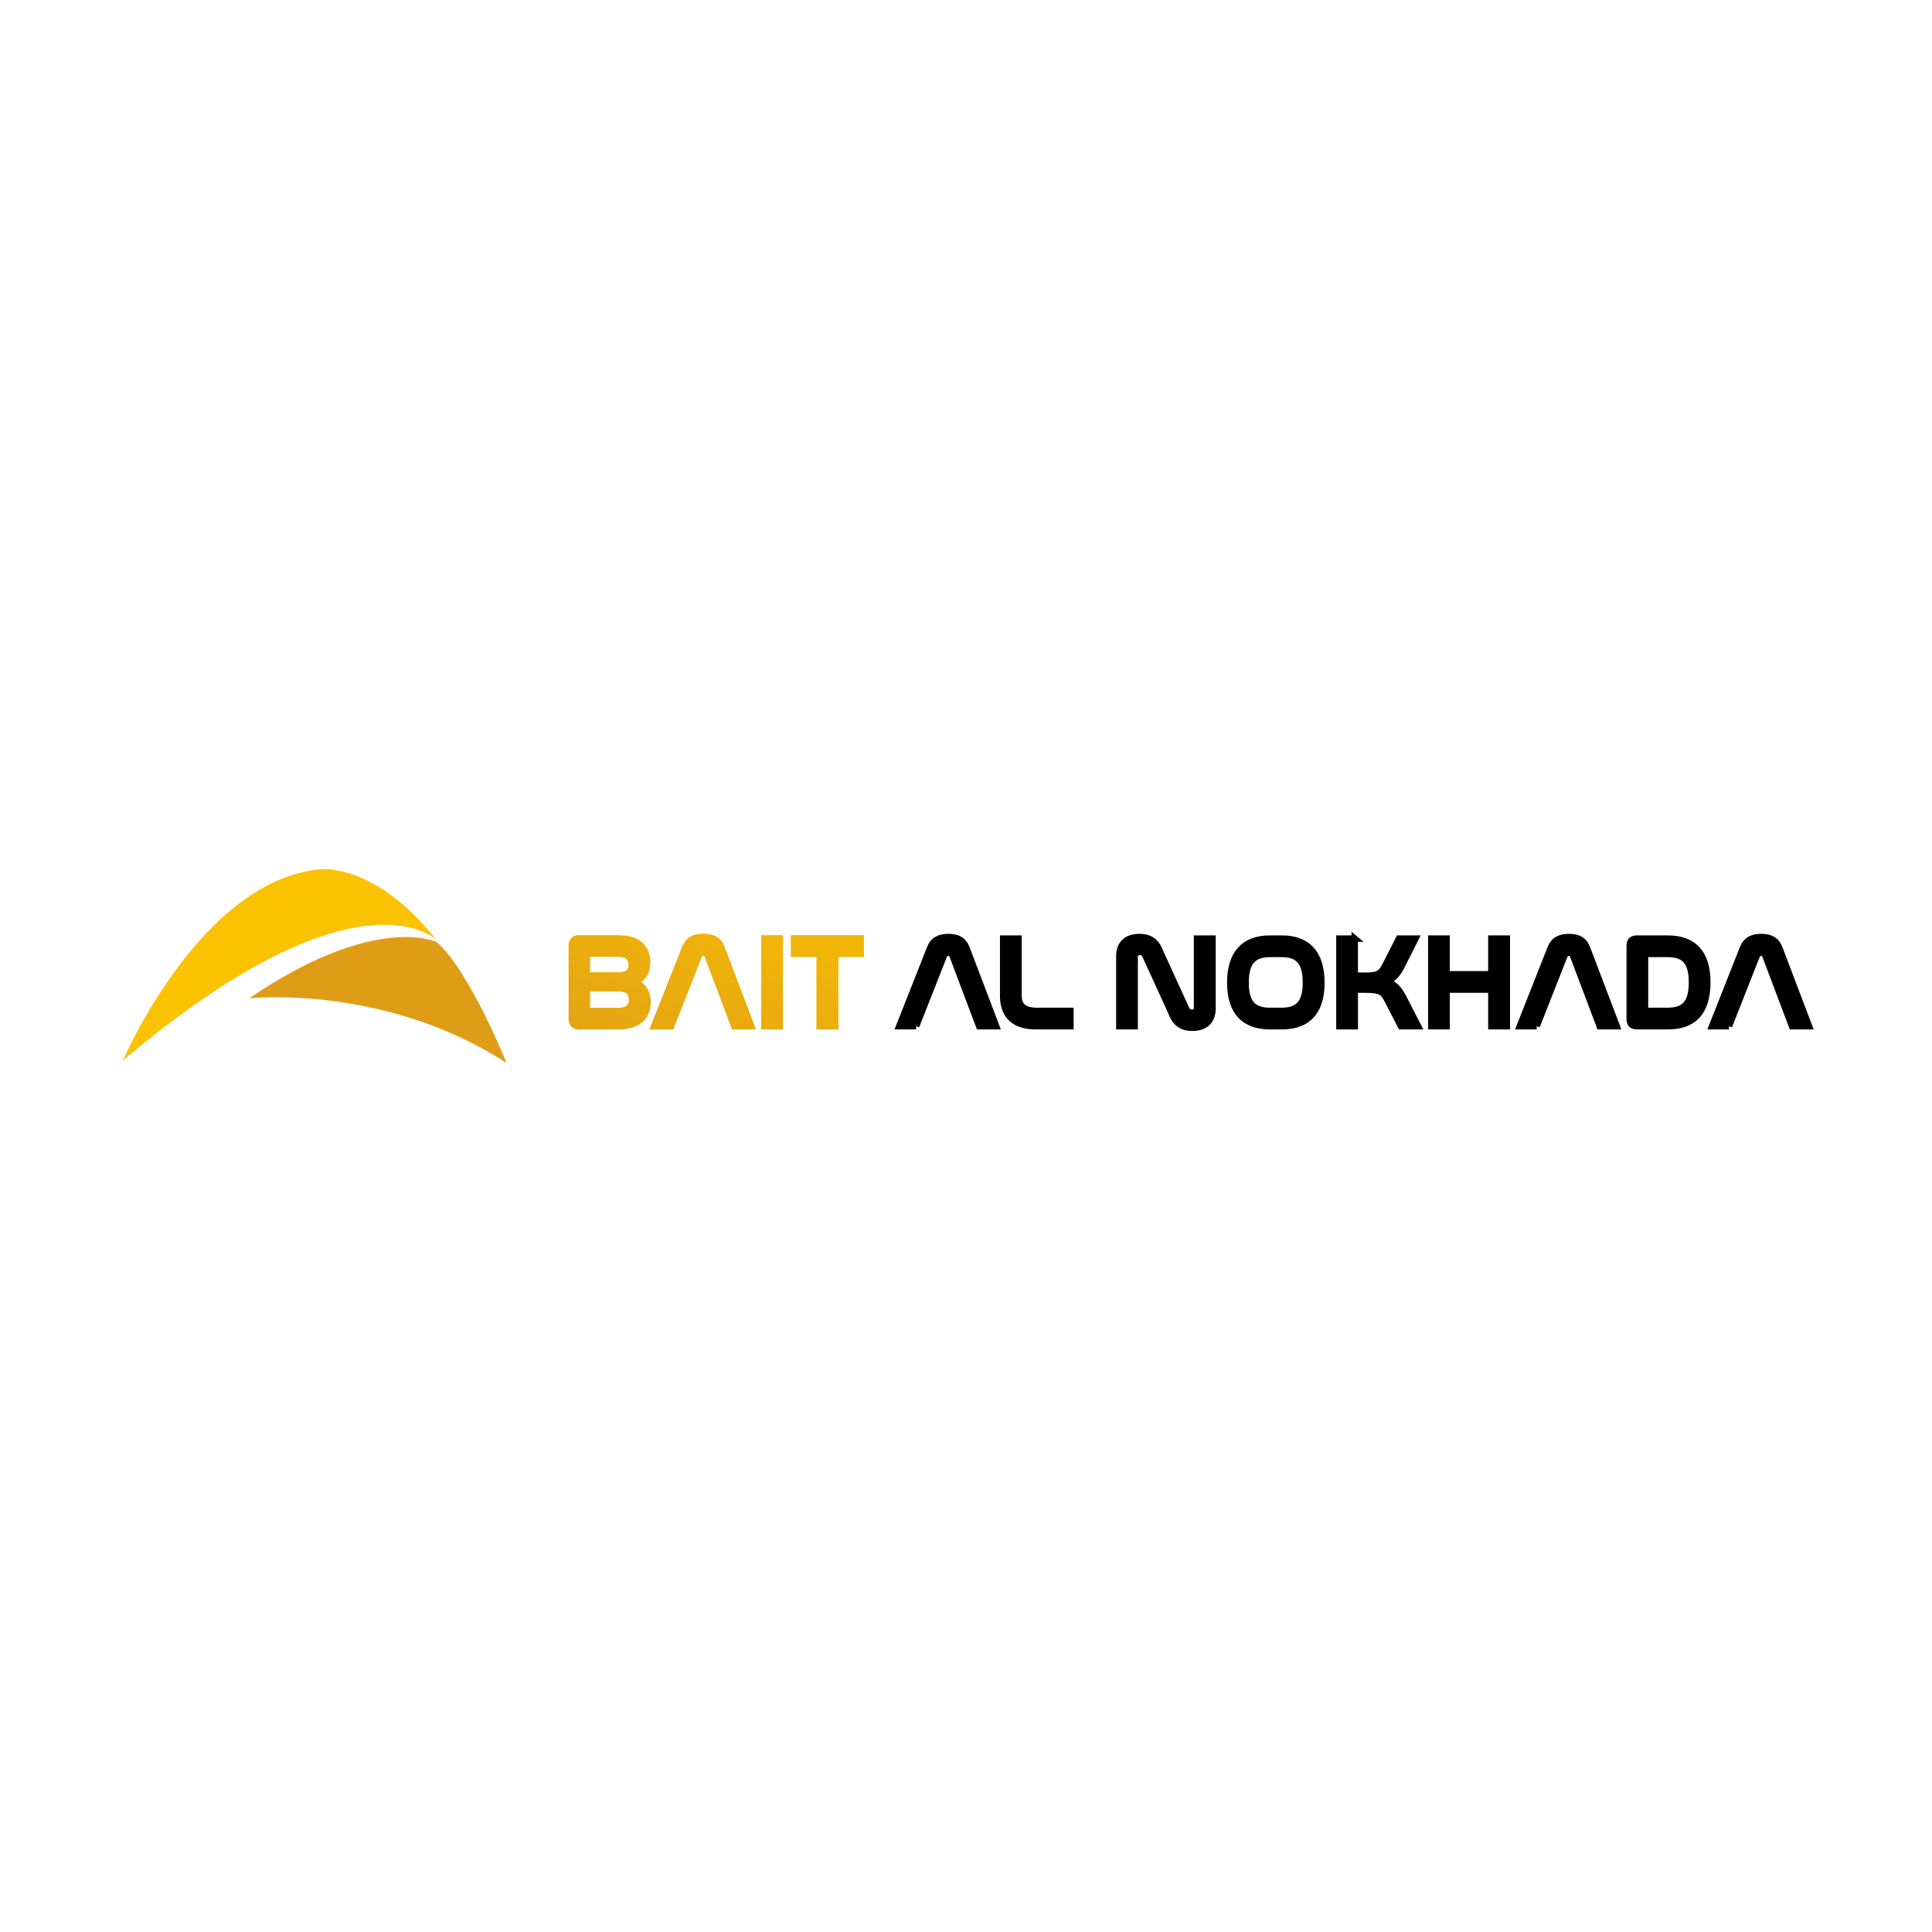
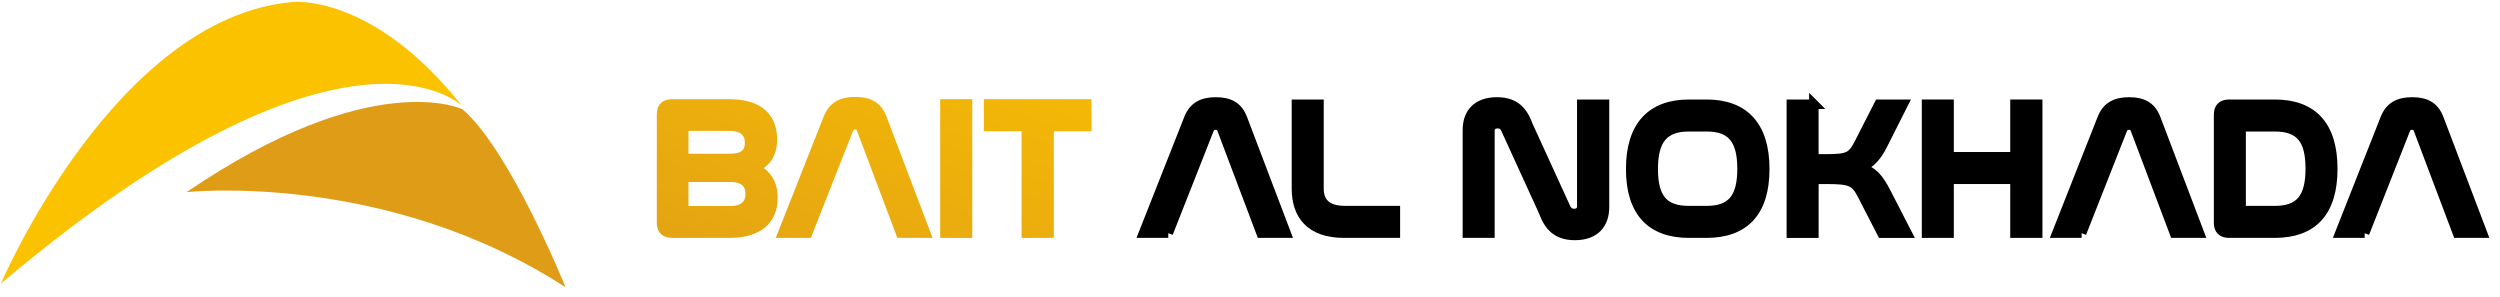
- <svg xmlns="http://www.w3.org/2000/svg" xmlns:xlink="http://www.w3.org/1999/xlink" id="Layer_1" version="1.1" viewBox="0 0 1200 1200">
+ <svg xmlns="http://www.w3.org/2000/svg" xmlns:xlink="http://www.w3.org/1999/xlink" id="Layer_1" version="1.1" viewBox="76 539 1055 125">
  <defs>
    <style>
      .st0 {
        fill: url(#linear-gradient2);
      }

      .st1 {
        fill: #df9d17;
      }

      .st2 {
        fill: url(#linear-gradient1);
      }

      .st3 {
        fill: #231f20;
      }

      .st4 {
        fill: #fbc200;
      }

      .st5 {
        fill: url(#linear-gradient7);
      }

      .st6 {
        fill: url(#linear-gradient4);
      }

      .st7 {
        fill: url(#linear-gradient5);
      }

      .st8 {
        fill: url(#linear-gradient3);
      }

      .st9 {
        fill: none;
        stroke: #000;
        stroke-miterlimit: 10;
        stroke-width: 4px;
      }

      .st10 {
        fill: url(#linear-gradient6);
      }

      .st11 {
        fill: url(#linear-gradient);
      }
    </style>
    <linearGradient id="linear-gradient" x1="425.46" y1="478.72" x2="350.59" y2="682.13" gradientUnits="userSpaceOnUse">
      <stop offset="0" stop-color="#fbc200" />
      <stop offset="1" stop-color="#df9d17" />
    </linearGradient>
    <linearGradient id="linear-gradient1" x1="425.47" y1="478.73" x2="350.6" y2="682.14" xlink:href="#linear-gradient" />
    <linearGradient id="linear-gradient2" x1="486.61" y1="501.23" x2="411.74" y2="704.64" gradientUnits="userSpaceOnUse">
      <stop offset="0" stop-color="#fbc200" />
      <stop offset="1" stop-color="#df9d17" />
    </linearGradient>
    <linearGradient id="linear-gradient3" x1="487.24" y1="501.46" x2="412.37" y2="704.87" xlink:href="#linear-gradient" />
    <linearGradient id="linear-gradient4" x1="515.67" y1="511.92" x2="440.79" y2="715.33" xlink:href="#linear-gradient" />
    <linearGradient id="linear-gradient5" x1="515.67" y1="511.92" x2="440.79" y2="715.33" xlink:href="#linear-gradient" />
    <linearGradient id="linear-gradient6" x1="538.93" y1="520.5" x2="464.06" y2="723.91" xlink:href="#linear-gradient" />
    <linearGradient id="linear-gradient7" x1="538.94" y1="520.49" x2="464.06" y2="723.9" xlink:href="#linear-gradient" />
  </defs>
  <path class="st4" d="M76.38,658.67s47.98-112.28,123.05-118.81c0,0,33.62-3.92,71.48,43.74,0,0-48.96-47.98-194.54,75.07Z" />
  <path class="st1" d="M314.66,660.22s-23.17-57.45-43.41-75.07c0,0-37.86-18.6-116.53,34.93,0,0,83.89-9.14,159.94,40.15Z" />
  <g>
    <g>
      <path class="st3" d="M569.02,637.39h-10.48l19.1-48.36c2.02-5.08,5.72-7.01,11.44-7.01s9.35,1.93,11.28,7.01l18.38,48.36h-10.56l-16.52-43.76c-.48-1.29-1.37-1.85-2.66-1.85s-2.18.56-2.74,1.85l-17.25,43.76Z" />
      <path class="st3" d="M632.61,582.99v35.54c0,5.24,2.58,9.35,11.12,9.35h21.12v9.51h-21.68c-14.43,0-20.07-7.9-20.07-18.78v-35.62h9.51Z" />
      <path class="st3" d="M704.75,637.39h-9.51v-43.52c0-7.09,4.03-11.85,12.49-11.85,7.58,0,10.96,3.87,13.22,10.07l15.88,34.74c.64,1.29,1.69,2.26,3.46,2.26,2.02,0,3.22-1.21,3.22-3.06v-43.04h9.59v43.44c0,7.17-4.11,11.93-12.49,11.93-7.58,0-11.04-3.87-13.3-10.07l-15.88-34.74c-.72-1.61-1.69-2.34-3.38-2.34-2.18,0-3.3,1.21-3.3,3.14v43.04Z" />
      <path class="st3" d="M796.15,582.99c15.8,0,24.58,9.03,24.58,27.32s-8.7,27.08-24.58,27.08h-7.42c-15.88,0-24.58-8.87-24.58-27.08s8.79-27.32,24.58-27.32h7.42ZM788.73,592.5c-10.48,0-15.07,5.32-15.07,17.81s4.51,17.57,15.07,17.57h7.42c10.48,0,14.99-5.16,14.99-17.65s-4.51-17.73-14.99-17.73h-7.42Z" />
      <path class="st3" d="M841.45,582.99v23.05h5.24c9.35,0,10.88-.81,13.94-6.77l8.3-16.28h10.24l-8.54,16.93c-2.42,4.84-5,7.98-9.43,9.91,5.08,1.37,7.58,4.19,10.8,10.48l8.79,17.09h-10.64l-8.3-16.12c-2.98-5.8-4.92-6.61-15.15-6.61h-5.24v22.73h-9.51v-54.4h9.51Z" />
      <path class="st3" d="M898.51,582.99v22.16h27.81v-22.16h9.59v54.4h-9.59v-22.73h-27.81v22.73h-9.51v-54.4h9.51Z" />
      <path class="st3" d="M954.45,637.39h-10.48l19.1-48.36c2.01-5.08,5.72-7.01,11.44-7.01s9.35,1.93,11.28,7.01l18.38,48.36h-10.56l-16.52-43.76c-.48-1.29-1.37-1.85-2.66-1.85s-2.18.56-2.74,1.85l-17.25,43.76Z" />
      <path class="st3" d="M1035.93,582.99c15.88,0,24.5,8.87,24.5,27.24s-8.54,27.16-24.5,27.16h-19.18c-3.06,0-4.51-1.45-4.51-4.43v-45.54c0-2.98,1.45-4.43,4.51-4.43h19.18ZM1021.75,626.91c0,.73.32.97,1.05.97h13.14c10.56,0,14.99-5.24,14.99-17.73s-4.43-17.65-14.99-17.65h-13.14c-.73,0-1.05.24-1.05.97v33.45Z" />
      <path class="st3" d="M1073.89,637.39h-10.48l19.1-48.36c2.01-5.08,5.72-7.01,11.44-7.01s9.35,1.93,11.28,7.01l18.38,48.36h-10.56l-16.52-43.76c-.48-1.29-1.37-1.85-2.66-1.85s-2.18.56-2.74,1.85l-17.25,43.76Z" />
    </g>
    <g>
      <path d="M569.02,637.39h-10.48l19.1-48.36c2.02-5.08,5.72-7.01,11.44-7.01s9.35,1.93,11.28,7.01l18.38,48.36h-10.56l-16.52-43.76c-.48-1.29-1.37-1.85-2.66-1.85s-2.18.56-2.74,1.85l-17.25,43.76Z" />
      <path d="M632.61,582.99v35.54c0,5.24,2.58,9.35,11.12,9.35h21.12v9.51h-21.68c-14.43,0-20.07-7.9-20.07-18.78v-35.62h9.51Z" />
      <path d="M704.75,637.39h-9.51v-43.52c0-7.09,4.03-11.85,12.49-11.85,7.58,0,10.96,3.87,13.22,10.07l15.88,34.74c.64,1.29,1.69,2.26,3.46,2.26,2.02,0,3.22-1.21,3.22-3.06v-43.04h9.59v43.44c0,7.17-4.11,11.93-12.49,11.93-7.58,0-11.04-3.87-13.3-10.07l-15.88-34.74c-.72-1.61-1.69-2.34-3.38-2.34-2.18,0-3.3,1.21-3.3,3.14v43.04Z" />
      <path d="M796.15,582.99c15.8,0,24.58,9.03,24.58,27.32s-8.7,27.08-24.58,27.08h-7.42c-15.88,0-24.58-8.87-24.58-27.08s8.79-27.32,24.58-27.32h7.42ZM788.73,592.5c-10.48,0-15.07,5.32-15.07,17.81s4.51,17.57,15.07,17.57h7.42c10.48,0,14.99-5.16,14.99-17.65s-4.51-17.73-14.99-17.73h-7.42Z" />
      <path d="M841.45,582.99v23.05h5.24c9.35,0,10.88-.81,13.94-6.77l8.3-16.28h10.24l-8.54,16.93c-2.42,4.84-5,7.98-9.43,9.91,5.08,1.37,7.58,4.19,10.8,10.48l8.79,17.09h-10.64l-8.3-16.12c-2.98-5.8-4.92-6.61-15.15-6.61h-5.24v22.73h-9.51v-54.4h9.51Z" />
      <path d="M898.51,582.99v22.16h27.81v-22.16h9.59v54.4h-9.59v-22.73h-27.81v22.73h-9.51v-54.4h9.51Z" />
      <path d="M954.45,637.39h-10.48l19.1-48.36c2.01-5.08,5.72-7.01,11.44-7.01s9.35,1.93,11.28,7.01l18.38,48.36h-10.56l-16.52-43.76c-.48-1.29-1.37-1.85-2.66-1.85s-2.18.56-2.74,1.85l-17.25,43.76Z" />
      <path d="M1035.93,582.99c15.88,0,24.5,8.87,24.5,27.24s-8.54,27.16-24.5,27.16h-19.18c-3.06,0-4.51-1.45-4.51-4.43v-45.54c0-2.98,1.45-4.43,4.51-4.43h19.18ZM1021.75,626.91c0,.73.32.97,1.05.97h13.14c10.56,0,14.99-5.24,14.99-17.73s-4.43-17.65-14.99-17.65h-13.14c-.73,0-1.05.24-1.05.97v33.45Z" />
      <path d="M1073.89,637.39h-10.48l19.1-48.36c2.01-5.08,5.72-7.01,11.44-7.01s9.35,1.93,11.28,7.01l18.38,48.36h-10.56l-16.52-43.76c-.48-1.29-1.37-1.85-2.66-1.85s-2.18.56-2.74,1.85l-17.25,43.76Z" />
    </g>
    <g>
      <path class="st9" d="M569.02,637.39h-10.48l19.1-48.36c2.02-5.08,5.72-7.01,11.44-7.01s9.35,1.93,11.28,7.01l18.38,48.36h-10.56l-16.52-43.76c-.48-1.29-1.37-1.85-2.66-1.85s-2.18.56-2.74,1.85l-17.25,43.76Z" />
      <path class="st9" d="M632.61,582.99v35.54c0,5.24,2.58,9.35,11.12,9.35h21.12v9.51h-21.68c-14.43,0-20.07-7.9-20.07-18.78v-35.62h9.51Z" />
      <path class="st9" d="M704.75,637.39h-9.51v-43.52c0-7.09,4.03-11.85,12.49-11.85,7.58,0,10.96,3.87,13.22,10.07l15.88,34.74c.64,1.29,1.69,2.26,3.46,2.26,2.02,0,3.22-1.21,3.22-3.06v-43.04h9.59v43.44c0,7.17-4.11,11.93-12.49,11.93-7.58,0-11.04-3.87-13.3-10.07l-15.88-34.74c-.72-1.61-1.69-2.34-3.38-2.34-2.18,0-3.3,1.21-3.3,3.14v43.04Z" />
      <path class="st9" d="M796.15,582.99c15.8,0,24.58,9.03,24.58,27.32s-8.7,27.08-24.58,27.08h-7.42c-15.88,0-24.58-8.87-24.58-27.08s8.79-27.32,24.58-27.32h7.42ZM788.73,592.5c-10.48,0-15.07,5.32-15.07,17.81s4.51,17.57,15.07,17.57h7.42c10.48,0,14.99-5.16,14.99-17.65s-4.51-17.73-14.99-17.73h-7.42Z" />
      <path class="st9" d="M841.45,582.99v23.05h5.24c9.35,0,10.88-.81,13.94-6.77l8.3-16.28h10.24l-8.54,16.93c-2.42,4.84-5,7.98-9.43,9.91,5.08,1.37,7.58,4.19,10.8,10.48l8.79,17.09h-10.64l-8.3-16.12c-2.98-5.8-4.92-6.61-15.15-6.61h-5.24v22.73h-9.51v-54.4h9.51Z" />
      <path class="st9" d="M898.51,582.99v22.16h27.81v-22.16h9.59v54.4h-9.59v-22.73h-27.81v22.73h-9.51v-54.4h9.51Z" />
      <path class="st9" d="M954.45,637.39h-10.48l19.1-48.36c2.01-5.08,5.72-7.01,11.44-7.01s9.35,1.93,11.28,7.01l18.38,48.36h-10.56l-16.52-43.76c-.48-1.29-1.37-1.85-2.66-1.85s-2.18.56-2.74,1.85l-17.25,43.76Z" />
      <path class="st9" d="M1035.93,582.99c15.88,0,24.5,8.87,24.5,27.24s-8.54,27.16-24.5,27.16h-19.18c-3.06,0-4.51-1.45-4.51-4.43v-45.54c0-2.98,1.45-4.43,4.51-4.43h19.18ZM1021.75,626.91c0,.73.32.97,1.05.97h13.14c10.56,0,14.99-5.24,14.99-17.73s-4.43-17.65-14.99-17.65h-13.14c-.73,0-1.05.24-1.05.97v33.45Z" />
      <path class="st9" d="M1073.89,637.39h-10.48l19.1-48.36c2.01-5.08,5.72-7.01,11.44-7.01s9.35,1.93,11.28,7.01l18.38,48.36h-10.56l-16.52-43.76c-.48-1.29-1.37-1.85-2.66-1.85s-2.18.56-2.74,1.85l-17.25,43.76Z" />
    </g>
  </g>
  <g>
    <g>
      <path class="st11" d="M383.69,582.85c12.85,0,18.26,6.06,18.26,14.95,0,6.3-2.75,10.1-7.84,12.12,5.17,2.1,8.08,6.14,8.08,12.44,0,8.73-5.41,15.03-18.26,15.03h-24.24c-3.07,0-4.52-1.45-4.52-4.44v-45.65c0-2.99,1.45-4.44,4.52-4.44h24ZM364.54,605.88h19.39c5.66,0,8.4-2.1,8.4-6.54s-2.5-7.11-8.32-7.11h-18.42c-.65,0-1.05.32-1.05.97v12.69ZM364.54,627.05c0,.65.4.89,1.05.89h18.58c5.74,0,8.4-2.67,8.4-7.11s-2.83-7.03-8.4-7.03h-19.63v13.25Z" />
      <path class="st2" d="M383.93,639.39h-24.24c-4.15,0-6.52-2.35-6.52-6.44v-45.65c0-4.09,2.38-6.44,6.52-6.44h24c17.63,0,20.26,10.62,20.26,16.95,0,5.41-1.9,9.48-5.65,12.13,3.87,2.76,5.89,6.99,5.89,12.43,0,10.82-7.38,17.03-20.26,17.03ZM359.69,584.85c-1.96,0-2.52.55-2.52,2.44v45.65c0,1.9.57,2.44,2.52,2.44h24.24c10.64,0,16.26-4.5,16.26-13.03,0-5.26-2.23-8.72-6.83-10.59l-4.62-1.88,4.63-1.84c4.55-1.8,6.57-4.97,6.57-10.26,0-8.59-5.47-12.95-16.26-12.95h-24ZM384.18,629.94h-18.58c-1.8,0-3.05-1.19-3.05-2.89v-15.25h21.63c6.61,0,10.4,3.29,10.4,9.03s-3.79,9.11-10.4,9.11ZM366.54,625.94h17.63c5.74,0,6.4-2.92,6.4-5.11,0-2.34-.73-5.03-6.4-5.03h-17.63v10.14ZM383.93,607.88h-21.39v-14.69c0-1.72,1.28-2.97,3.05-2.97h18.42c6.56,0,10.32,3.32,10.32,9.11,0,3.9-1.8,8.54-10.4,8.54ZM366.54,603.88h17.39c5.63,0,6.4-2.18,6.4-4.54,0-2.19-.66-5.11-6.32-5.11h-17.47v9.65Z" />
    </g>
    <g>
      <path class="st0" d="M416.82,637.39h-10.5l19.15-48.48c2.02-5.09,5.74-7.03,11.47-7.03s9.37,1.94,11.31,7.03l18.42,48.48h-10.58l-16.56-43.87c-.48-1.29-1.37-1.86-2.67-1.86s-2.18.57-2.75,1.86l-17.29,43.87Z" />
      <path class="st8" d="M469.57,639.39h-14.87l-17.05-45.17c-.18-.48-.3-.56-.8-.56-.45,0-.65.06-.91.66l-17.76,45.07h-14.81l20.23-51.21c2.25-5.66,6.48-8.29,13.33-8.29s11.02,2.64,13.18,8.32l19.45,51.19ZM457.47,635.39h6.3l-17.39-45.77c-1.55-4.08-4.29-5.74-9.44-5.74s-7.99,1.67-9.61,5.77l-18.07,45.74h6.2l16.79-42.61c.9-2.07,2.49-3.12,4.61-3.12s3.78,1.12,4.54,3.16l16.07,42.57Z" />
    </g>
    <g>
      <path class="st6" d="M484.29,582.85v54.54h-9.53v-54.54h9.53Z" />
      <path class="st7" d="M486.29,639.39h-13.53v-58.54h13.53v58.54ZM476.75,635.39h5.53v-50.54h-5.53v50.54Z" />
    </g>
    <g>
      <path class="st10" d="M534.63,582.85v9.53h-15.92v45h-9.61v-45h-15.92v-9.53h41.45Z" />
      <path class="st5" d="M520.71,639.39h-13.61v-45h-15.92v-13.53h45.45v13.53h-15.92v45ZM511.09,635.39h5.61v-45h15.92v-5.53h-37.45v5.53h15.92v45Z" />
    </g>
  </g>
</svg>
